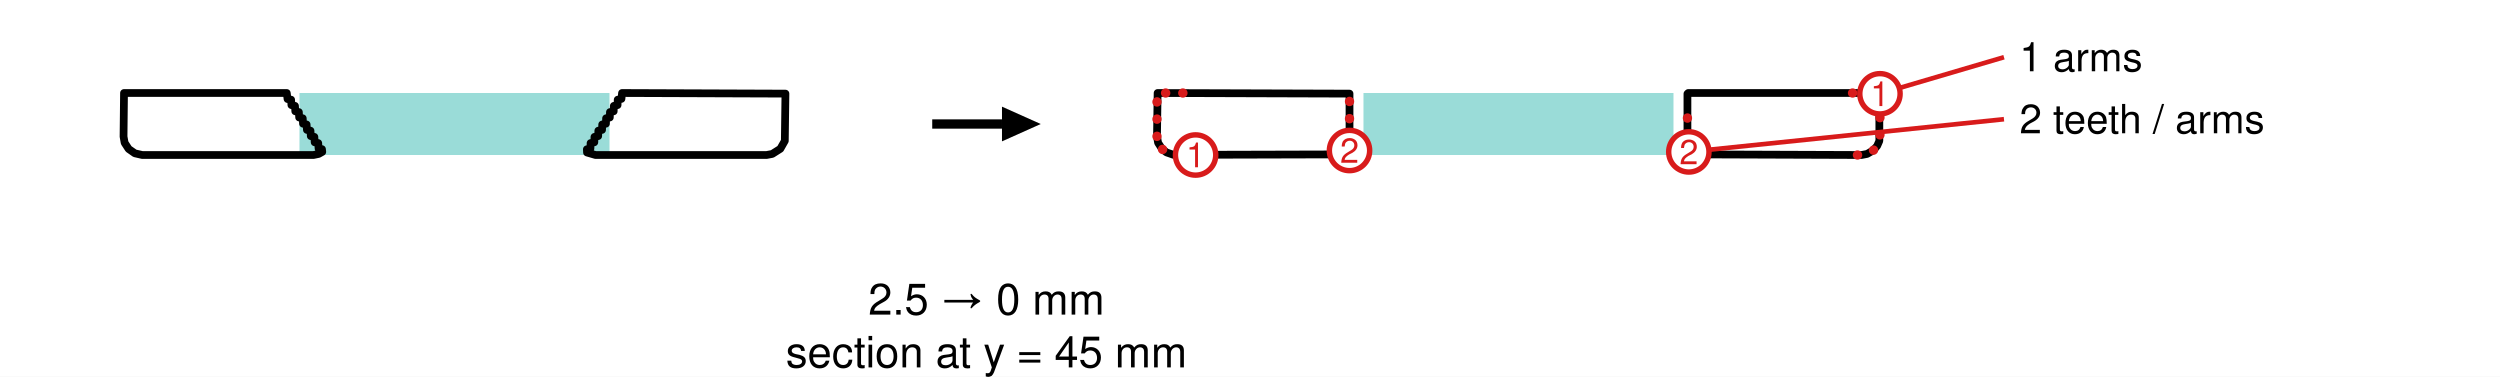
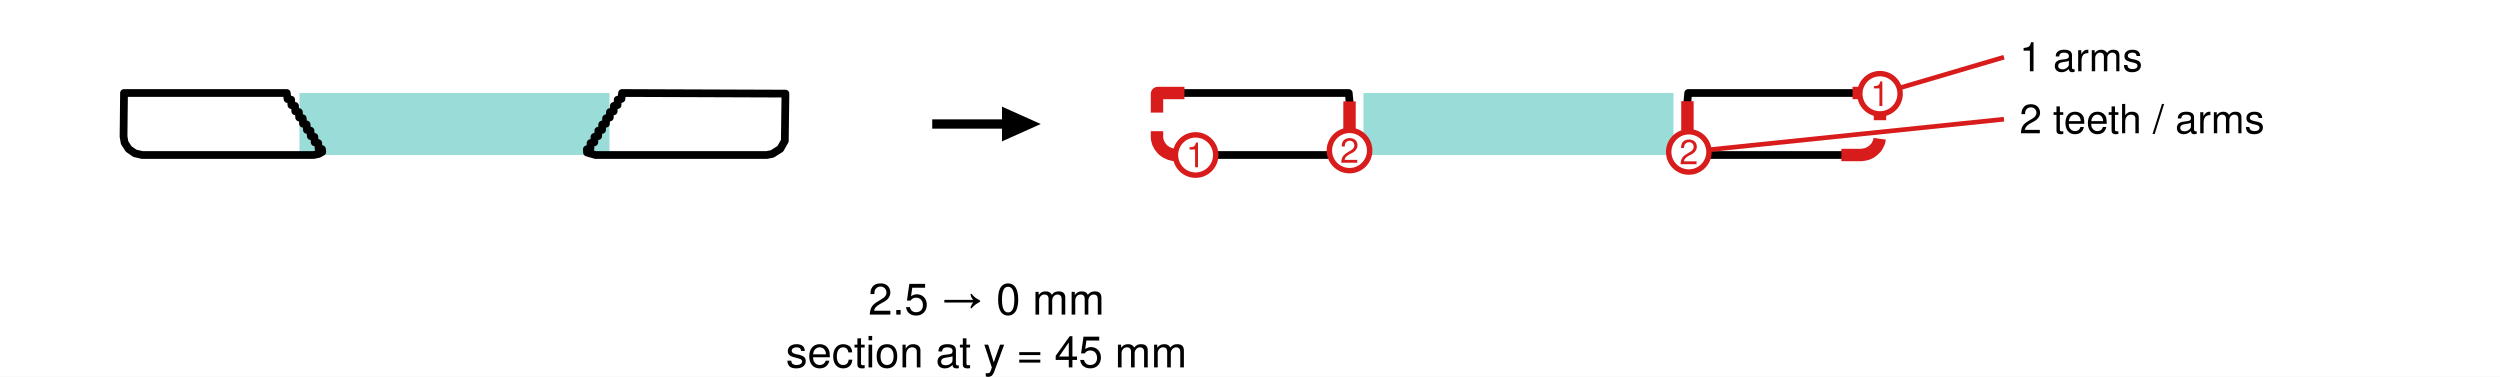
<svg xmlns="http://www.w3.org/2000/svg" width="161.28mm" height="24.30mm" viewBox="0 0 161.28 24.30" role="img">
  <rect width="161.28" height="24.30" fill="white" />
  <g class="panel" id="before">
    <path d="M 19.32 6.00 L 39.32 6.00 L 39.32 10.00 L 19.32 10.00 L 19.32 6.00 Z" fill="#20b2aa" fill-rule="evenodd" fill-opacity="0.45" stroke="none" />
    <path d="M 37.87 9.84 L 37.86 9.63 L 38.09 9.58 L 38.10 9.23 L 38.34 9.18 L 38.35 8.83 L 38.59 8.78 L 38.60 8.43 L 38.84 8.38 L 38.85 8.03 L 39.09 7.98 L 39.10 7.63 L 39.34 7.58 L 39.35 7.23 L 39.59 7.18 L 39.60 6.83 L 39.84 6.78 L 39.85 6.43 L 40.09 6.38 L 40.13 6.00 L 50.67 6.04 L 50.63 9.09 L 50.34 9.60 L 49.82 9.93 L 49.45 10.00 L 38.42 10.00 L 37.87 9.84 Z" fill="none" stroke="#000" stroke-width="0.5" stroke-linejoin="round" stroke-linecap="round" />
    <path d="M 7.97 8.81 L 8.00 6.00 L 18.50 6.00 L 18.55 6.39 L 18.78 6.43 L 18.80 6.78 L 19.03 6.83 L 19.05 7.18 L 19.28 7.23 L 19.30 7.58 L 19.53 7.63 L 19.55 7.98 L 19.78 8.03 L 19.80 8.38 L 20.03 8.43 L 20.05 8.78 L 20.28 8.83 L 20.30 9.18 L 20.53 9.23 L 20.55 9.58 L 20.77 9.62 L 20.79 9.80 L 20.56 9.93 L 20.22 10.00 L 9.18 10.00 L 8.70 9.89 L 8.30 9.61 L 8.04 9.21 L 7.97 8.81 Z" fill="none" stroke="#000" stroke-width="0.5" stroke-linejoin="round" stroke-linecap="round" />
  </g>
  <g class="arrow">
    <line x1="60.14" y1="8.00" x2="64.64" y2="8.00" stroke="#000" stroke-width="0.6" />
    <polygon points="67.14,8.00 64.64,6.88 64.64,9.12" fill="#000" />
    <text x="63.64" y="20.30" font-family="Helvetica, Arial, sans-serif" font-size="2.80" text-anchor="middle" fill="#000">2.5 → 0 mm</text>
    <text x="63.64" y="23.70" font-family="Helvetica, Arial, sans-serif" font-size="2.80" text-anchor="middle" fill="#000">section at y = 45 mm</text>
  </g>
  <g class="panel" id="after" transform="translate(68.64 0)">
    <path d="M 19.32 6.00 L 39.32 6.00 L 39.32 10.00 L 19.32 10.00 L 19.32 6.00 Z" fill="#20b2aa" fill-rule="evenodd" fill-opacity="0.45" stroke="none" />
-     <path d="M 40.22 6.05 L 40.27 6.00 L 52.60 6.00 L 52.60 9.09 L 52.46 9.41 L 52.22 9.69 L 51.81 9.93 L 51.45 10.00 L 40.69 9.96 L 40.22 9.71 L 40.22 6.05 Z" fill="none" stroke="#000" stroke-width="0.5" stroke-linejoin="round" stroke-linecap="round" />
-     <path d="M 6.00 8.80 L 6.04 6.00 L 18.42 6.04 L 18.42 9.71 L 17.95 9.96 L 7.07 9.99 L 6.61 9.83 L 6.32 9.60 L 6.07 9.21 L 6.00 8.80 Z" fill="none" stroke="#000" stroke-width="0.5" stroke-linejoin="round" stroke-linecap="round" />
-     <path d="M 50.87 6.00 L 52.60 6.00 L 52.63 6.02 L 52.64 6.05 L 52.64 8.79 L 52.60 9.09 L 52.56 9.21 L 52.46 9.41 L 52.39 9.52 L 52.22 9.69 L 52.03 9.83 L 51.81 9.93 L 51.69 9.96 L 51.45 10.00 L 50.15 10.00" fill="none" stroke="#d81b1b" stroke-width="0.6" stroke-linecap="round" stroke-linejoin="round" stroke-dasharray="0.01,1.1" />
-     <path d="M 40.31 9.80 L 40.24 9.75 L 40.22 9.71 L 40.22 6.53" fill="none" stroke="#d81b1b" stroke-width="0.6" stroke-linecap="round" stroke-linejoin="round" stroke-dasharray="0.01,1.1" />
-     <path d="M 6.00 8.80 L 6.00 6.05 L 6.01 6.02 L 6.04 6.00 L 7.77 6.00" fill="none" stroke="#d81b1b" stroke-width="0.6" stroke-linecap="round" stroke-linejoin="round" stroke-dasharray="0.01,1.1" />
-     <path d="M 18.42 6.54 L 18.42 9.71 L 18.40 9.75 L 18.32 9.80" fill="none" stroke="#d81b1b" stroke-width="0.6" stroke-linecap="round" stroke-linejoin="round" stroke-dasharray="0.01,1.1" />
-     <path d="M 8.49 10.00 L 7.19 10.00 L 7.07 9.99 L 6.83 9.93 L 6.61 9.83 L 6.41 9.69 L 6.32 9.60 L 6.18 9.42 L 6.07 9.21 L 6.01 8.98 L 6.00 8.80" fill="none" stroke="#d81b1b" stroke-width="0.6" stroke-linecap="round" stroke-linejoin="round" stroke-dasharray="0.01,1.1" />
+     <path d="M 40.22 6.53 L 40.27 6.00 L 50.87 6.00" fill="none" stroke="#000" stroke-width="0.5" stroke-linejoin="round" stroke-linecap="round" />
+     <path d="M 50.15 10.00 L 40.92 10.00 L 40.31 9.80" fill="none" stroke="#000" stroke-width="0.5" stroke-linejoin="round" stroke-linecap="round" />
+     <path d="M 7.77 6.00 L 18.37 6.00 L 18.42 6.54" fill="none" stroke="#000" stroke-width="0.5" stroke-linejoin="round" stroke-linecap="round" />
+     <path d="M 18.32 9.80 L 17.72 10.00 L 8.49 10.00" fill="none" stroke="#000" stroke-width="0.5" stroke-linejoin="round" stroke-linecap="round" />
+     <path d="M 8.49 10.00 L 7.19 10.00 L 7.07 9.99 L 6.83 9.93 L 6.61 9.83 L 6.41 9.69 L 6.32 9.60 L 6.18 9.42 L 6.07 9.21 L 6.01 8.98 L 6.00 8.80 L 6.00 6.05 L 6.01 6.02 L 6.04 6.00 L 7.77 6.00" fill="none" stroke="#d81b1b" stroke-width="0.8" stroke-linecap="butt" stroke-linejoin="round" stroke-dasharray="3.5,1.2" />
+     <path d="M 18.42 6.54 L 18.42 9.71 L 18.40 9.75 L 18.32 9.80" fill="none" stroke="#d81b1b" stroke-width="0.8" stroke-linecap="butt" stroke-linejoin="round" stroke-dasharray="3.5,1.2" />
+     <path d="M 40.31 9.80 L 40.24 9.75 L 40.22 9.71 L 40.22 6.53" fill="none" stroke="#d81b1b" stroke-width="0.8" stroke-linecap="butt" stroke-linejoin="round" stroke-dasharray="3.5,1.2" />
+     <path d="M 50.87 6.00 L 52.60 6.00 L 52.63 6.02 L 52.64 6.05 L 52.64 8.79 L 52.60 9.09 L 52.56 9.21 L 52.46 9.41 L 52.39 9.52 L 52.22 9.69 L 52.03 9.83 L 51.81 9.93 L 51.69 9.96 L 51.45 10.00 L 50.15 10.00" fill="none" stroke="#d81b1b" stroke-width="0.8" stroke-linecap="butt" stroke-linejoin="round" stroke-dasharray="3.5,1.2" />
    <circle cx="8.49" cy="10.00" r="1.3" fill="white" stroke="#d81b1b" stroke-width="0.35" />
    <text x="8.49" y="10.79" font-family="Helvetica, Arial, sans-serif" font-size="2.20" text-anchor="middle" fill="#d81b1b">1</text>
    <circle cx="18.42" cy="9.71" r="1.3" fill="white" stroke="#d81b1b" stroke-width="0.35" />
    <text x="18.42" y="10.50" font-family="Helvetica, Arial, sans-serif" font-size="2.20" text-anchor="middle" fill="#d81b1b">2</text>
    <circle cx="40.31" cy="9.80" r="1.3" fill="white" stroke="#d81b1b" stroke-width="0.35" />
    <text x="40.31" y="10.59" font-family="Helvetica, Arial, sans-serif" font-size="2.20" text-anchor="middle" fill="#d81b1b">2</text>
    <circle cx="52.64" cy="6.05" r="1.3" fill="white" stroke="#d81b1b" stroke-width="0.35" />
    <text x="52.64" y="6.84" font-family="Helvetica, Arial, sans-serif" font-size="2.20" text-anchor="middle" fill="#d81b1b">1</text>
  </g>
  <g class="key">
    <text x="130.28" y="4.60" font-family="Helvetica, Arial, sans-serif" font-size="2.60" text-anchor="start" fill="#000">1 arms</text>
    <text x="130.28" y="8.60" font-family="Helvetica, Arial, sans-serif" font-size="2.60" text-anchor="start" fill="#000">2 teeth / arms</text>
  </g>
  <g class="leaders">
    <line x1="122.52" y1="5.68" x2="129.28" y2="3.69" stroke="#d81b1b" stroke-width="0.3" />
    <line x1="110.25" y1="9.66" x2="129.28" y2="7.69" stroke="#d81b1b" stroke-width="0.3" />
  </g>
</svg>
